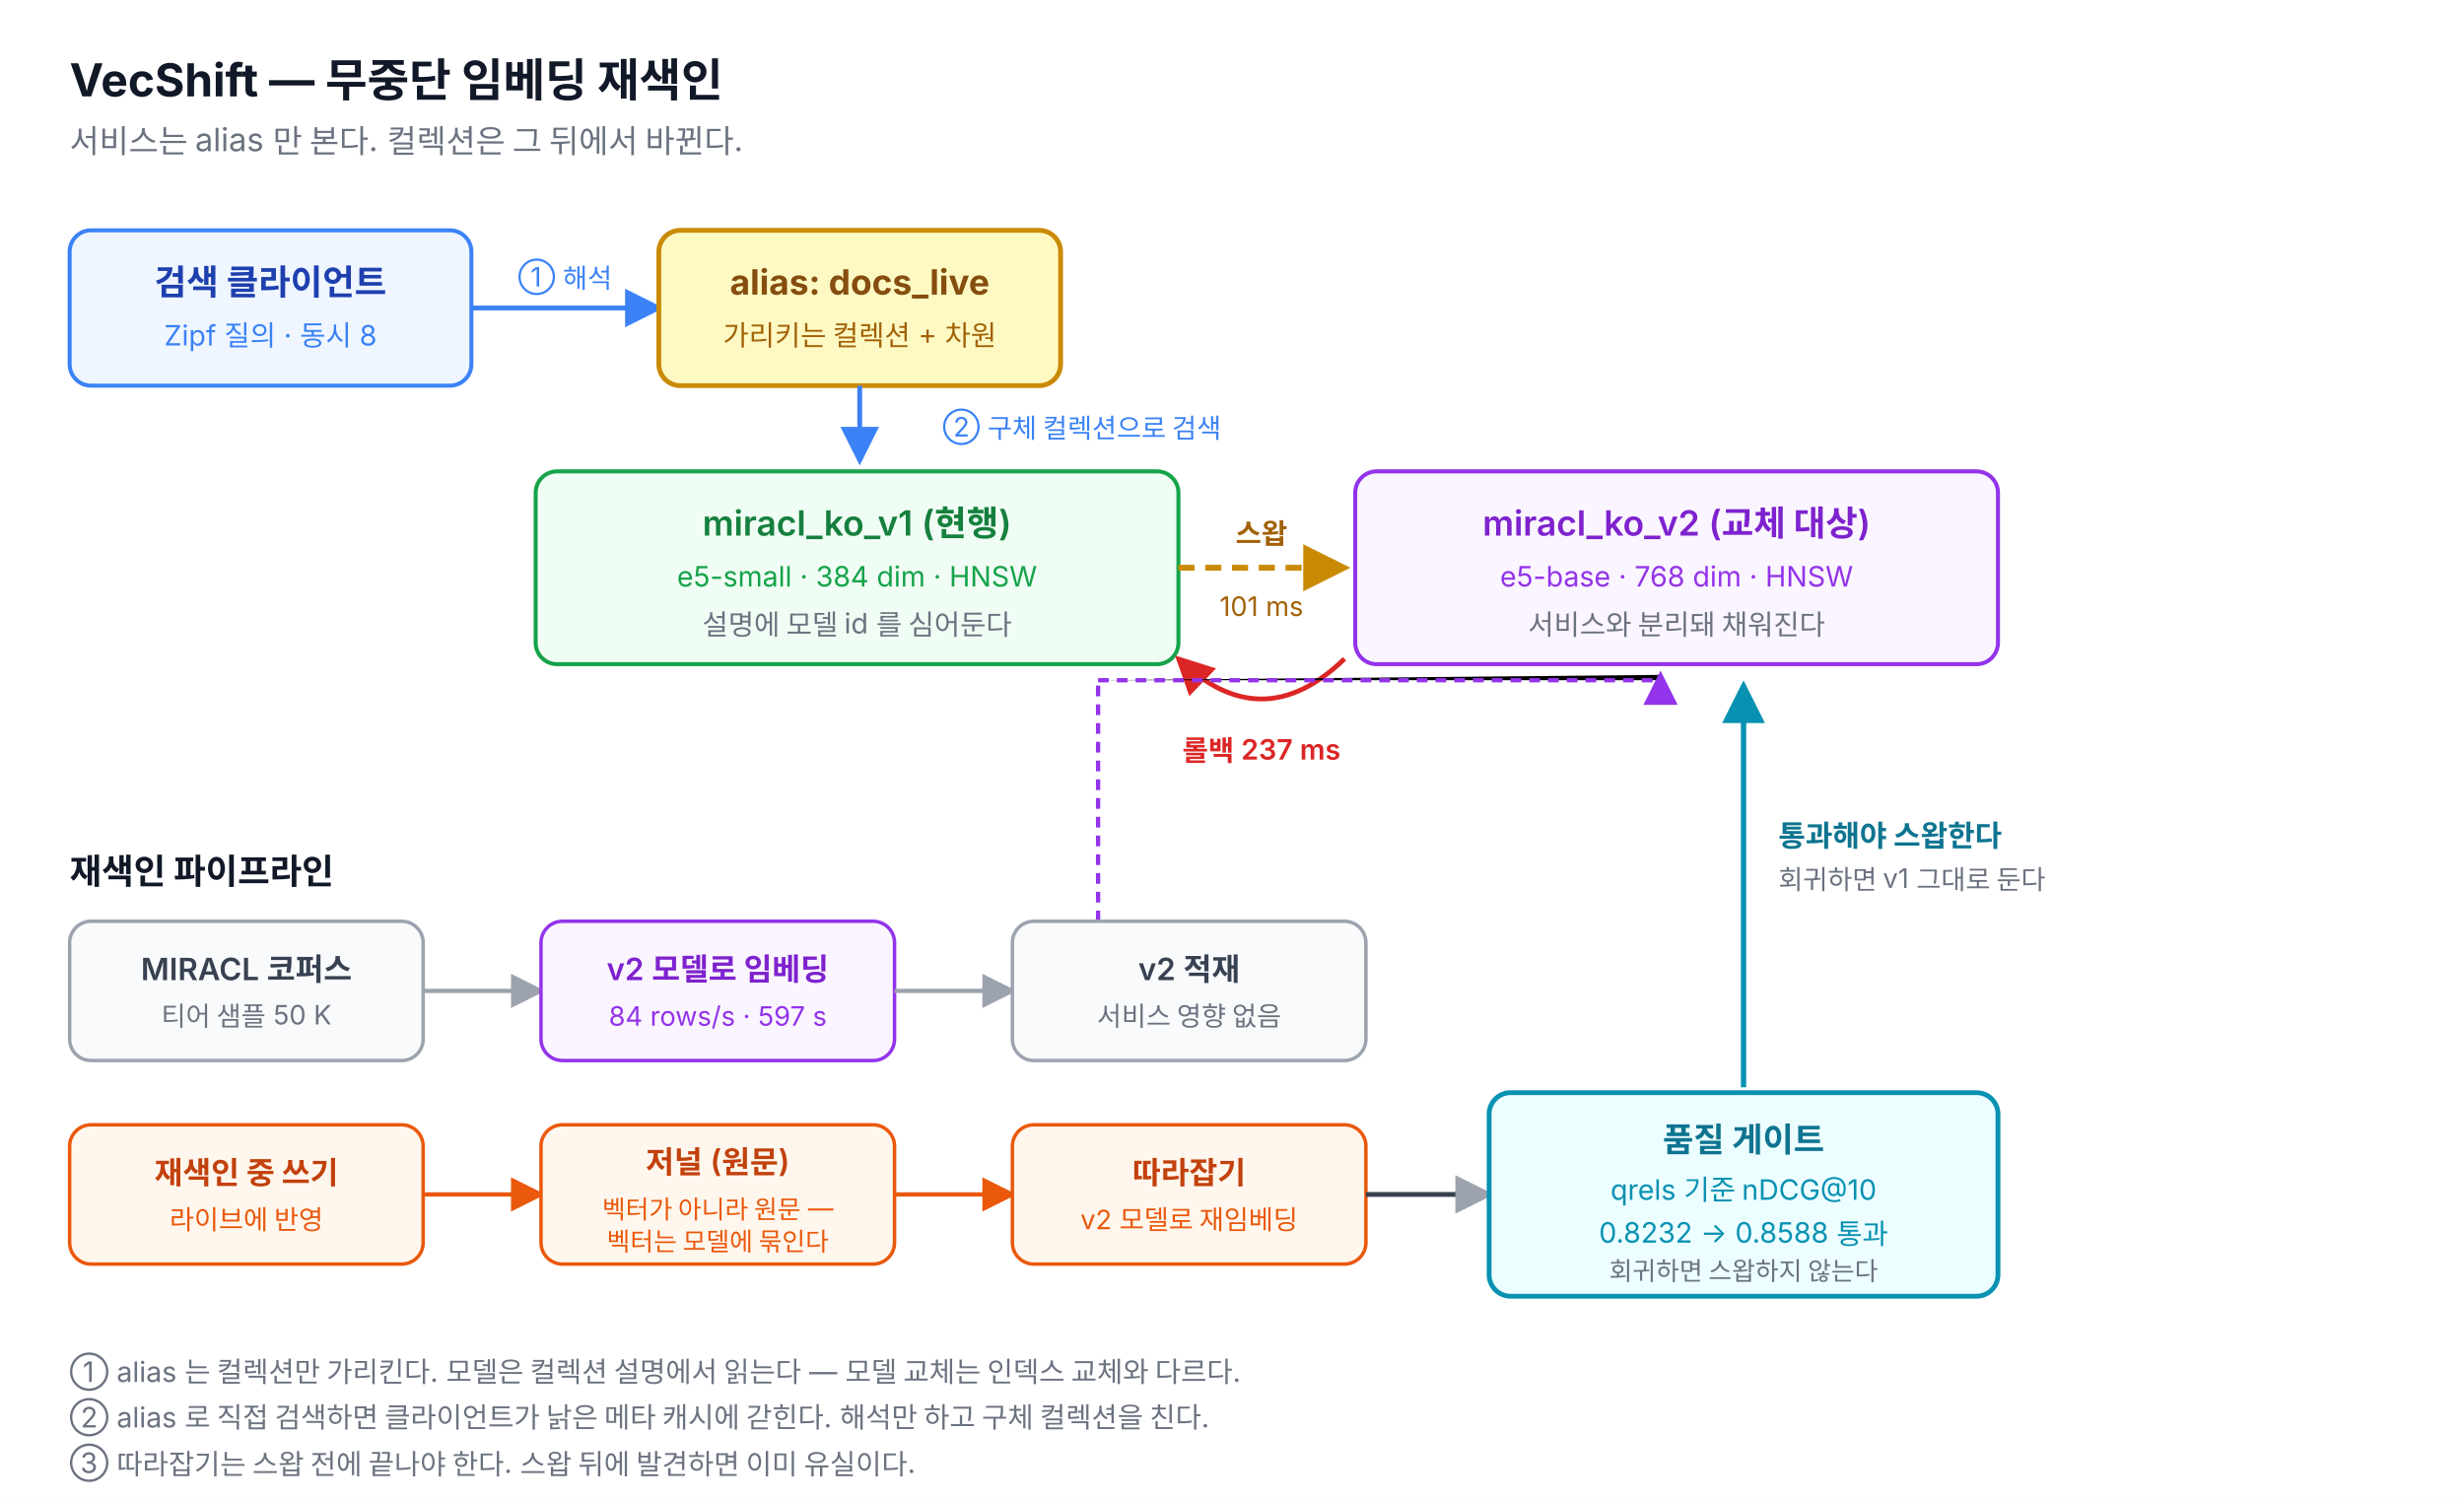
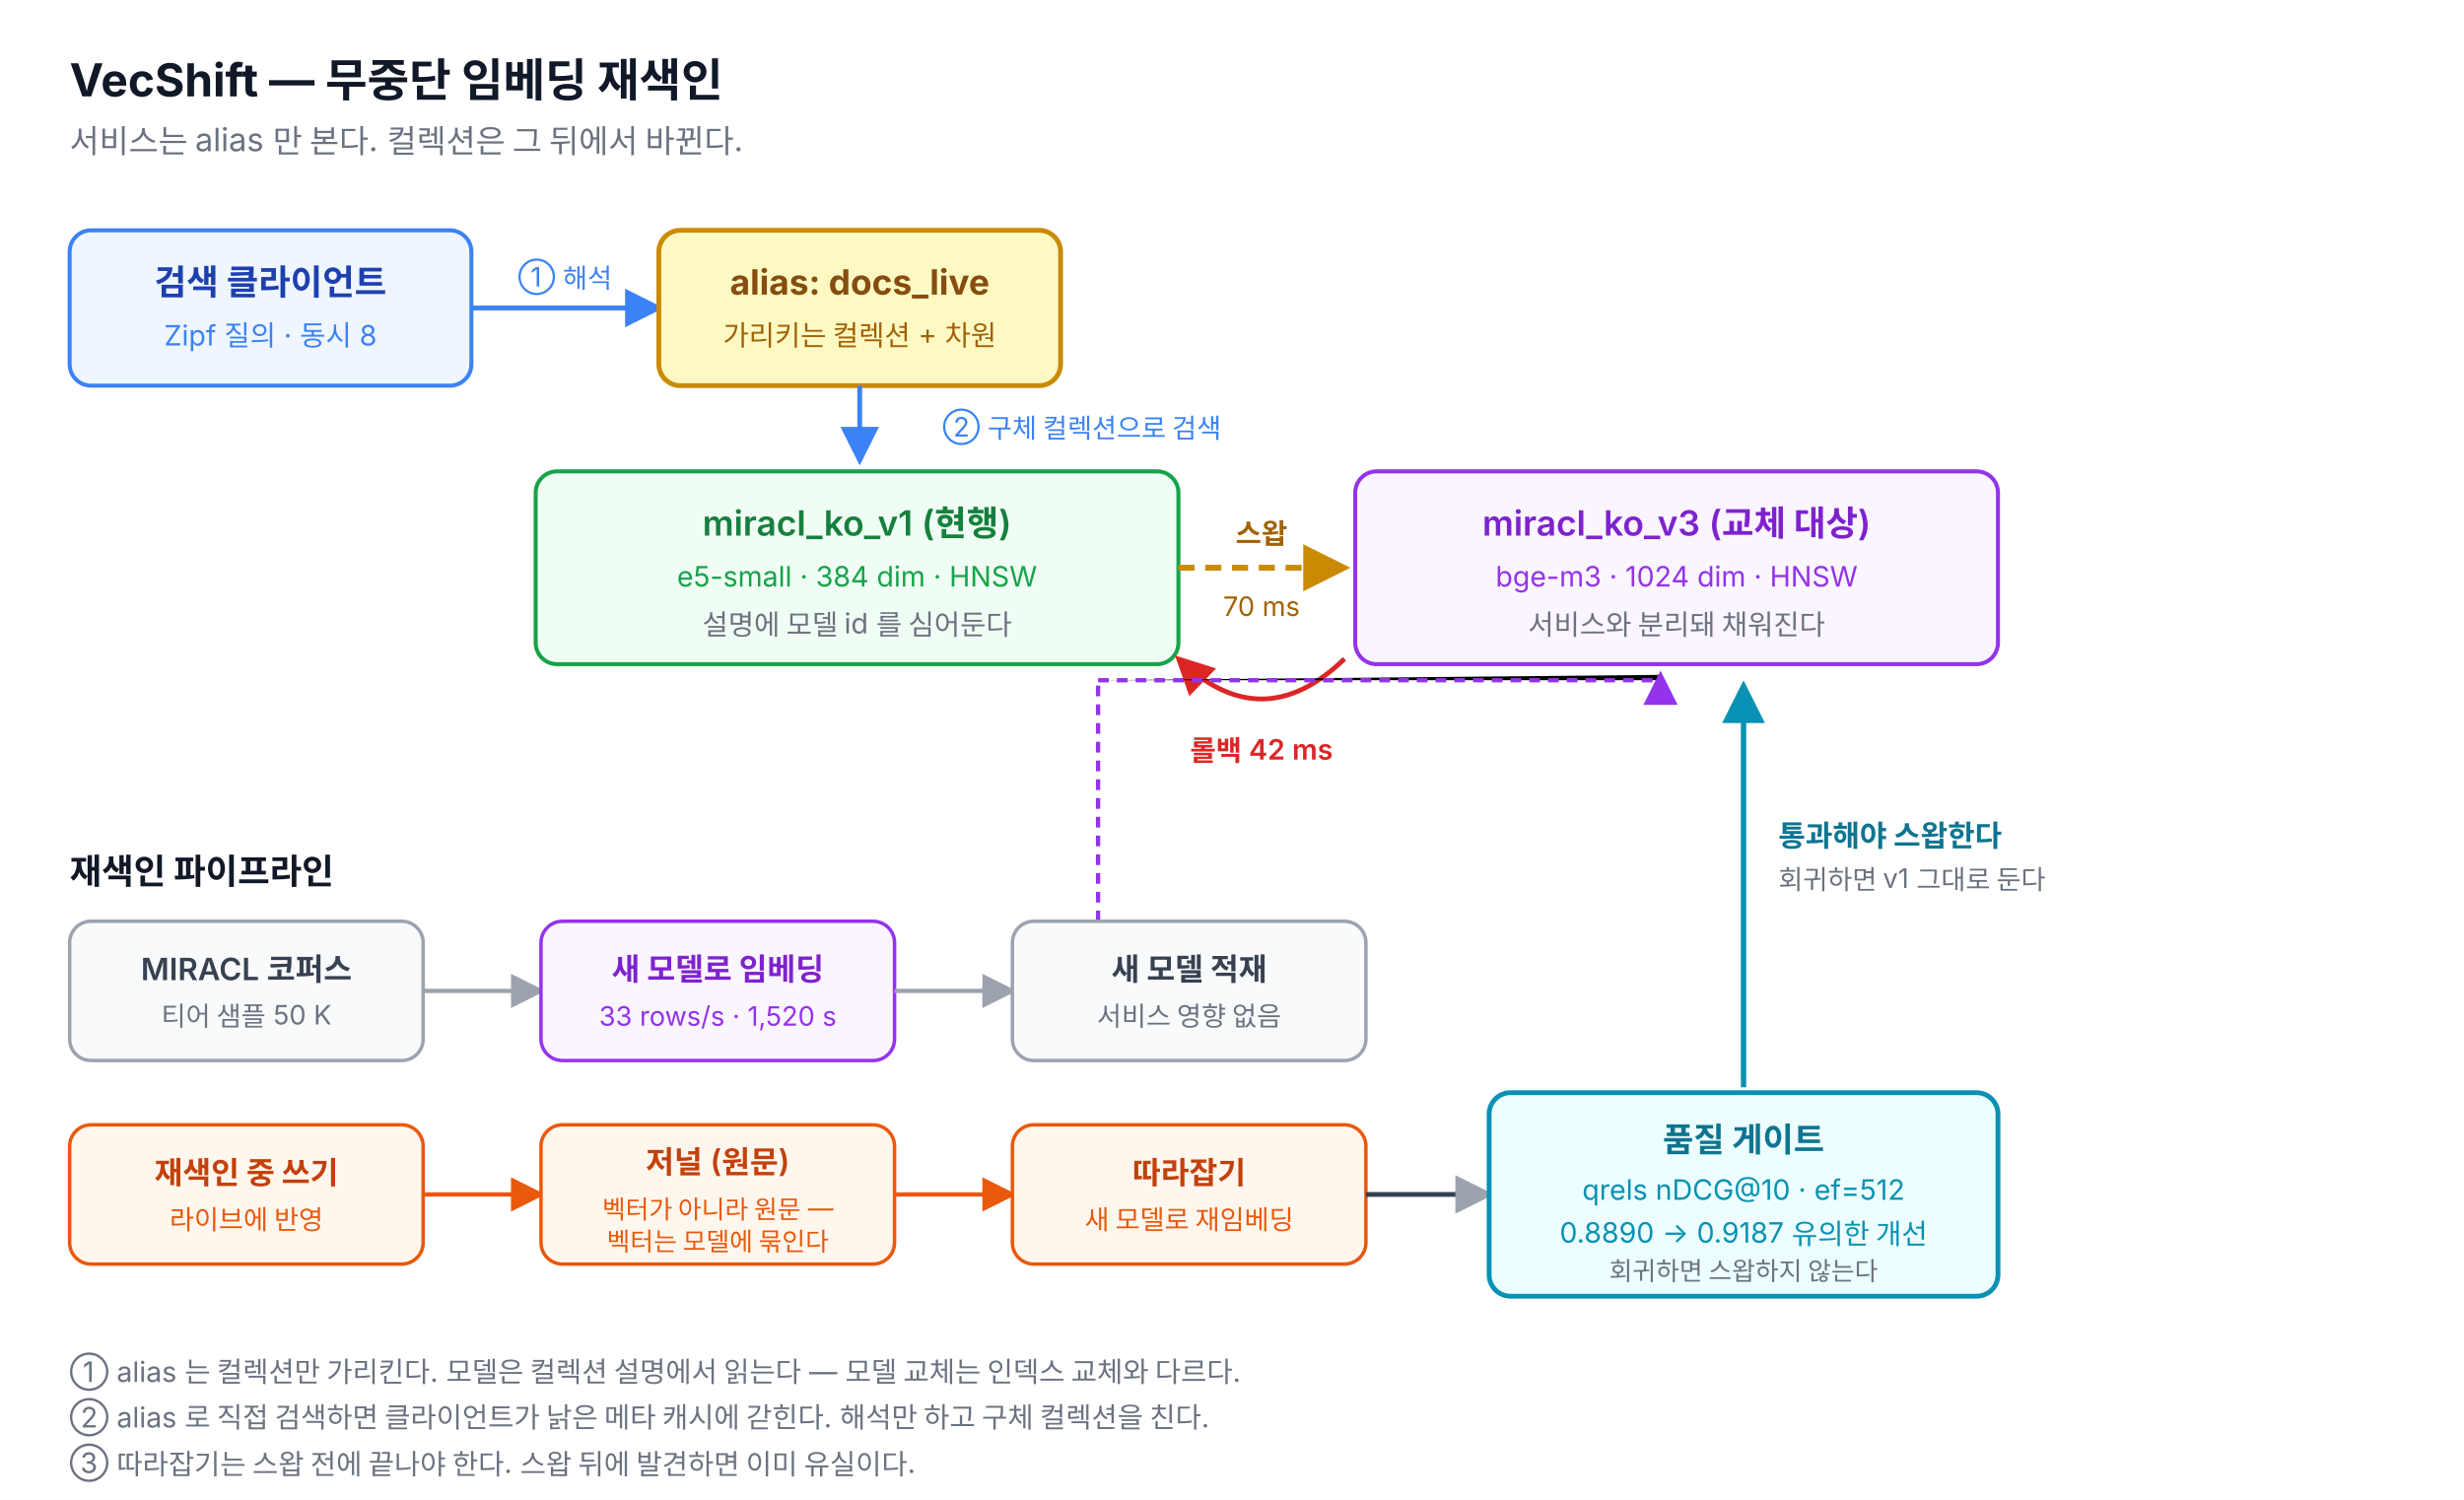
<svg xmlns="http://www.w3.org/2000/svg" viewBox="0 0 920 560" width="920" height="560" font-family="-apple-system, BlinkMacSystemFont, 'Segoe UI', 'Noto Sans KR', sans-serif">
  <rect width="920" height="560" fill="#ffffff" />
  <text x="26" y="36" font-size="17" font-weight="700" fill="#111827">VecShift — 무중단 임베딩 재색인</text>
  <text x="26" y="57" font-size="12" fill="#6b7280">서비스는 alias 만 본다. 컬렉션은 그 뒤에서 바뀐다.</text>
  <rect x="26" y="86" width="150" height="58" rx="8" fill="#eff6ff" stroke="#3b82f6" stroke-width="1.5" />
  <text x="101" y="110" font-size="13" font-weight="600" text-anchor="middle" fill="#1e40af">검색 클라이언트</text>
  <text x="101" y="129" font-size="10.5" text-anchor="middle" fill="#3b82f6">Zipf 질의 · 동시 8</text>
  <path d="M176 115 H 246" stroke="#3b82f6" stroke-width="1.8" marker-end="url(#ab)" />
  <text x="211" y="107" font-size="10" text-anchor="middle" fill="#3b82f6">① 해석</text>
  <rect x="246" y="86" width="150" height="58" rx="8" fill="#fef9c3" stroke="#ca8a04" stroke-width="1.8" />
  <text x="321" y="110" font-size="13" font-weight="700" text-anchor="middle" fill="#854d0e">alias: docs_live</text>
  <text x="321" y="129" font-size="10.5" text-anchor="middle" fill="#a16207">가리키는 컬렉션 + 차원</text>
  <path d="M321 144 V 172" stroke="#3b82f6" stroke-width="1.8" marker-end="url(#ab)" />
  <text x="404" y="163" font-size="10" text-anchor="middle" fill="#3b82f6">② 구체 컬렉션으로 검색</text>
  <rect x="200" y="176" width="240" height="72" rx="8" fill="#f0fdf4" stroke="#16a34a" stroke-width="1.5" />
  <text x="320" y="200" font-size="13" font-weight="600" text-anchor="middle" fill="#15803d">miracl_ko_v1 (현행)</text>
  <text x="320" y="219" font-size="10.5" text-anchor="middle" fill="#16a34a">e5-small · 384 dim · HNSW</text>
  <text x="320" y="237" font-size="10.5" text-anchor="middle" fill="#6b7280">설명에 모델 id 를 심어둔다</text>
  <rect x="506" y="176" width="240" height="72" rx="8" fill="#faf5ff" stroke="#9333ea" stroke-width="1.5" />
-   <text x="626" y="200" font-size="13" font-weight="600" text-anchor="middle" fill="#7e22ce">miracl_ko_v2 (교체 대상)</text>
-   <text x="626" y="219" font-size="10.5" text-anchor="middle" fill="#9333ea">e5-base · 768 dim · HNSW</text>
+   <text x="626" y="200" font-size="13" font-weight="600" text-anchor="middle" fill="#7e22ce">miracl_ko_v3 (교체 대상)</text>
+   <text x="626" y="219" font-size="10.5" text-anchor="middle" fill="#9333ea">bge-m3 · 1024 dim · HNSW</text>
  <text x="626" y="237" font-size="10.5" text-anchor="middle" fill="#6b7280">서비스와 분리돼 채워진다</text>
  <path d="M440 212 H 502" stroke="#ca8a04" stroke-width="2.2" stroke-dasharray="6 4" marker-end="url(#ay)" />
  <text x="471" y="203" font-size="10.5" font-weight="600" text-anchor="middle" fill="#a16207">스왑</text>
-   <text x="471" y="230" font-size="10" text-anchor="middle" fill="#a16207">101 ms</text>
+   <text x="471" y="230" font-size="10" text-anchor="middle" fill="#a16207">70 ms</text>
  <path d="M502 246 Q 471 276 440 246" stroke="#dc2626" stroke-width="1.8" fill="none" marker-end="url(#ar)" />
-   <text x="471" y="284" font-size="10.5" font-weight="600" text-anchor="middle" fill="#dc2626">롤백 237 ms</text>
+   <text x="471" y="284" font-size="10.5" font-weight="600" text-anchor="middle" fill="#dc2626">롤백 42 ms</text>
  <text x="26" y="330" font-size="13" font-weight="700" fill="#111827">재색인 파이프라인</text>
  <rect x="26" y="344" width="132" height="52" rx="8" fill="#f9fafb" stroke="#9ca3af" stroke-width="1.3" />
  <text x="92" y="366" font-size="11.5" font-weight="600" text-anchor="middle" fill="#374151">MIRACL 코퍼스</text>
  <text x="92" y="383" font-size="10" text-anchor="middle" fill="#6b7280">티어 샘플 50 K</text>
  <path d="M158 370 H 202" stroke="#9ca3af" stroke-width="1.6" marker-end="url(#ag)" />
  <rect x="202" y="344" width="132" height="52" rx="8" fill="#faf5ff" stroke="#9333ea" stroke-width="1.3" />
-   <text x="268" y="366" font-size="11.5" font-weight="600" text-anchor="middle" fill="#7e22ce">v2 모델로 임베딩</text>
-   <text x="268" y="383" font-size="10" text-anchor="middle" fill="#9333ea">84 rows/s · 597 s</text>
+   <text x="268" y="366" font-size="11.5" font-weight="600" text-anchor="middle" fill="#7e22ce">새 모델로 임베딩</text>
+   <text x="268" y="383" font-size="10" text-anchor="middle" fill="#9333ea">33 rows/s · 1,520 s</text>
  <path d="M334 370 H 378" stroke="#9ca3af" stroke-width="1.6" marker-end="url(#ag)" />
  <path d="M410 344 V 254" stroke="#9333ea" stroke-width="1.6" stroke-dasharray="4 3" />
  <path d="M410 254 H 620 V 252" stroke="#9333ea" stroke-width="1.6" stroke-dasharray="4 3" marker-end="url(#ap)" />
  <rect x="378" y="344" width="132" height="52" rx="8" fill="#f9fafb" stroke="#9ca3af" stroke-width="1.3" />
-   <text x="444" y="366" font-size="11.5" font-weight="600" text-anchor="middle" fill="#374151">v2 적재</text>
+   <text x="444" y="366" font-size="11.5" font-weight="600" text-anchor="middle" fill="#374151">새 모델 적재</text>
  <text x="444" y="383" font-size="10" text-anchor="middle" fill="#6b7280">서비스 영향 없음</text>
  <rect x="26" y="420" width="132" height="52" rx="8" fill="#fff7ed" stroke="#ea580c" stroke-width="1.3" />
  <text x="92" y="442" font-size="11.5" font-weight="600" text-anchor="middle" fill="#c2410c">재색인 중 쓰기</text>
  <text x="92" y="459" font-size="10" text-anchor="middle" fill="#ea580c">라이브에 반영</text>
  <path d="M158 446 H 202" stroke="#ea580c" stroke-width="1.6" marker-end="url(#ao)" />
  <rect x="202" y="420" width="132" height="52" rx="8" fill="#fff7ed" stroke="#ea580c" stroke-width="1.3" />
  <text x="268" y="438" font-size="11.5" font-weight="600" text-anchor="middle" fill="#c2410c">저널 (원문)</text>
  <text x="268" y="455" font-size="9.5" text-anchor="middle" fill="#ea580c">벡터가 아니라 원문 —</text>
  <text x="268" y="467" font-size="9.5" text-anchor="middle" fill="#ea580c">벡터는 모델에 묶인다</text>
  <path d="M334 446 H 378" stroke="#ea580c" stroke-width="1.6" marker-end="url(#ao)" />
  <rect x="378" y="420" width="132" height="52" rx="8" fill="#fff7ed" stroke="#ea580c" stroke-width="1.3" />
  <text x="444" y="442" font-size="11.5" font-weight="600" text-anchor="middle" fill="#c2410c">따라잡기</text>
-   <text x="444" y="459" font-size="10" text-anchor="middle" fill="#ea580c">v2 모델로 재임베딩</text>
+   <text x="444" y="459" font-size="10" text-anchor="middle" fill="#ea580c">새 모델로 재임베딩</text>
  <path d="M510 446 H 556" stroke="#374151" stroke-width="1.8" marker-end="url(#ag)" />
  <rect x="556" y="408" width="190" height="76" rx="8" fill="#ecfeff" stroke="#0891b2" stroke-width="1.8" />
  <text x="651" y="430" font-size="12.5" font-weight="700" text-anchor="middle" fill="#0e7490">품질 게이트</text>
-   <text x="651" y="448" font-size="10.5" text-anchor="middle" fill="#0891b2">qrels 기준 nDCG@10</text>
-   <text x="651" y="464" font-size="10.5" text-anchor="middle" fill="#0891b2">0.8232 → 0.8588 통과</text>
+   <text x="651" y="448" font-size="10.5" text-anchor="middle" fill="#0891b2">qrels nDCG@10 · ef=512</text>
+   <text x="651" y="464" font-size="10.5" text-anchor="middle" fill="#0891b2">0.8890 → 0.9187 유의한 개선</text>
  <text x="651" y="478" font-size="9.5" text-anchor="middle" fill="#6b7280">회귀하면 스왑하지 않는다</text>
  <path d="M651 406 V 256" stroke="#0891b2" stroke-width="2" fill="none" marker-end="url(#ac)" />
  <text x="664" y="316" font-size="11" font-weight="600" fill="#0e7490">통과해야 스왑한다</text>
  <text x="664" y="332" font-size="10" fill="#6b7280">회귀하면 v1 그대로 둔다</text>
  <text x="26" y="516" font-size="10.5" fill="#6b7280">① alias 는 컬렉션만 가리킨다. 모델은 컬렉션 설명에서 읽는다 — 모델 교체는 인덱스 교체와 다르다.</text>
  <text x="26" y="533" font-size="10.5" fill="#6b7280">② alias 로 직접 검색하면 클라이언트가 낡은 메타 캐시에 갇힌다. 해석만 하고 구체 컬렉션을 친다.</text>
  <text x="26" y="550" font-size="10.5" fill="#6b7280">③ 따라잡기는 스왑 전에 끝나야 한다. 스왑 뒤에 발견하면 이미 유실이다.</text>
  <defs>
    <marker id="ab" markerWidth="8" markerHeight="8" refX="7" refY="4" orient="auto">
      <path d="M0 0 L8 4 L0 8 z" fill="#3b82f6" />
    </marker>
    <marker id="ay" markerWidth="8" markerHeight="8" refX="7" refY="4" orient="auto">
      <path d="M0 0 L8 4 L0 8 z" fill="#ca8a04" />
    </marker>
    <marker id="ar" markerWidth="8" markerHeight="8" refX="7" refY="4" orient="auto">
      <path d="M0 0 L8 4 L0 8 z" fill="#dc2626" />
    </marker>
    <marker id="ag" markerWidth="8" markerHeight="8" refX="7" refY="4" orient="auto">
      <path d="M0 0 L8 4 L0 8 z" fill="#9ca3af" />
    </marker>
    <marker id="ao" markerWidth="8" markerHeight="8" refX="7" refY="4" orient="auto">
      <path d="M0 0 L8 4 L0 8 z" fill="#ea580c" />
    </marker>
    <marker id="ap" markerWidth="8" markerHeight="8" refX="7" refY="4" orient="auto">
      <path d="M0 0 L8 4 L0 8 z" fill="#9333ea" />
    </marker>
    <marker id="ac" markerWidth="8" markerHeight="8" refX="7" refY="4" orient="auto">
      <path d="M0 0 L8 4 L0 8 z" fill="#0891b2" />
    </marker>
  </defs>
</svg>
